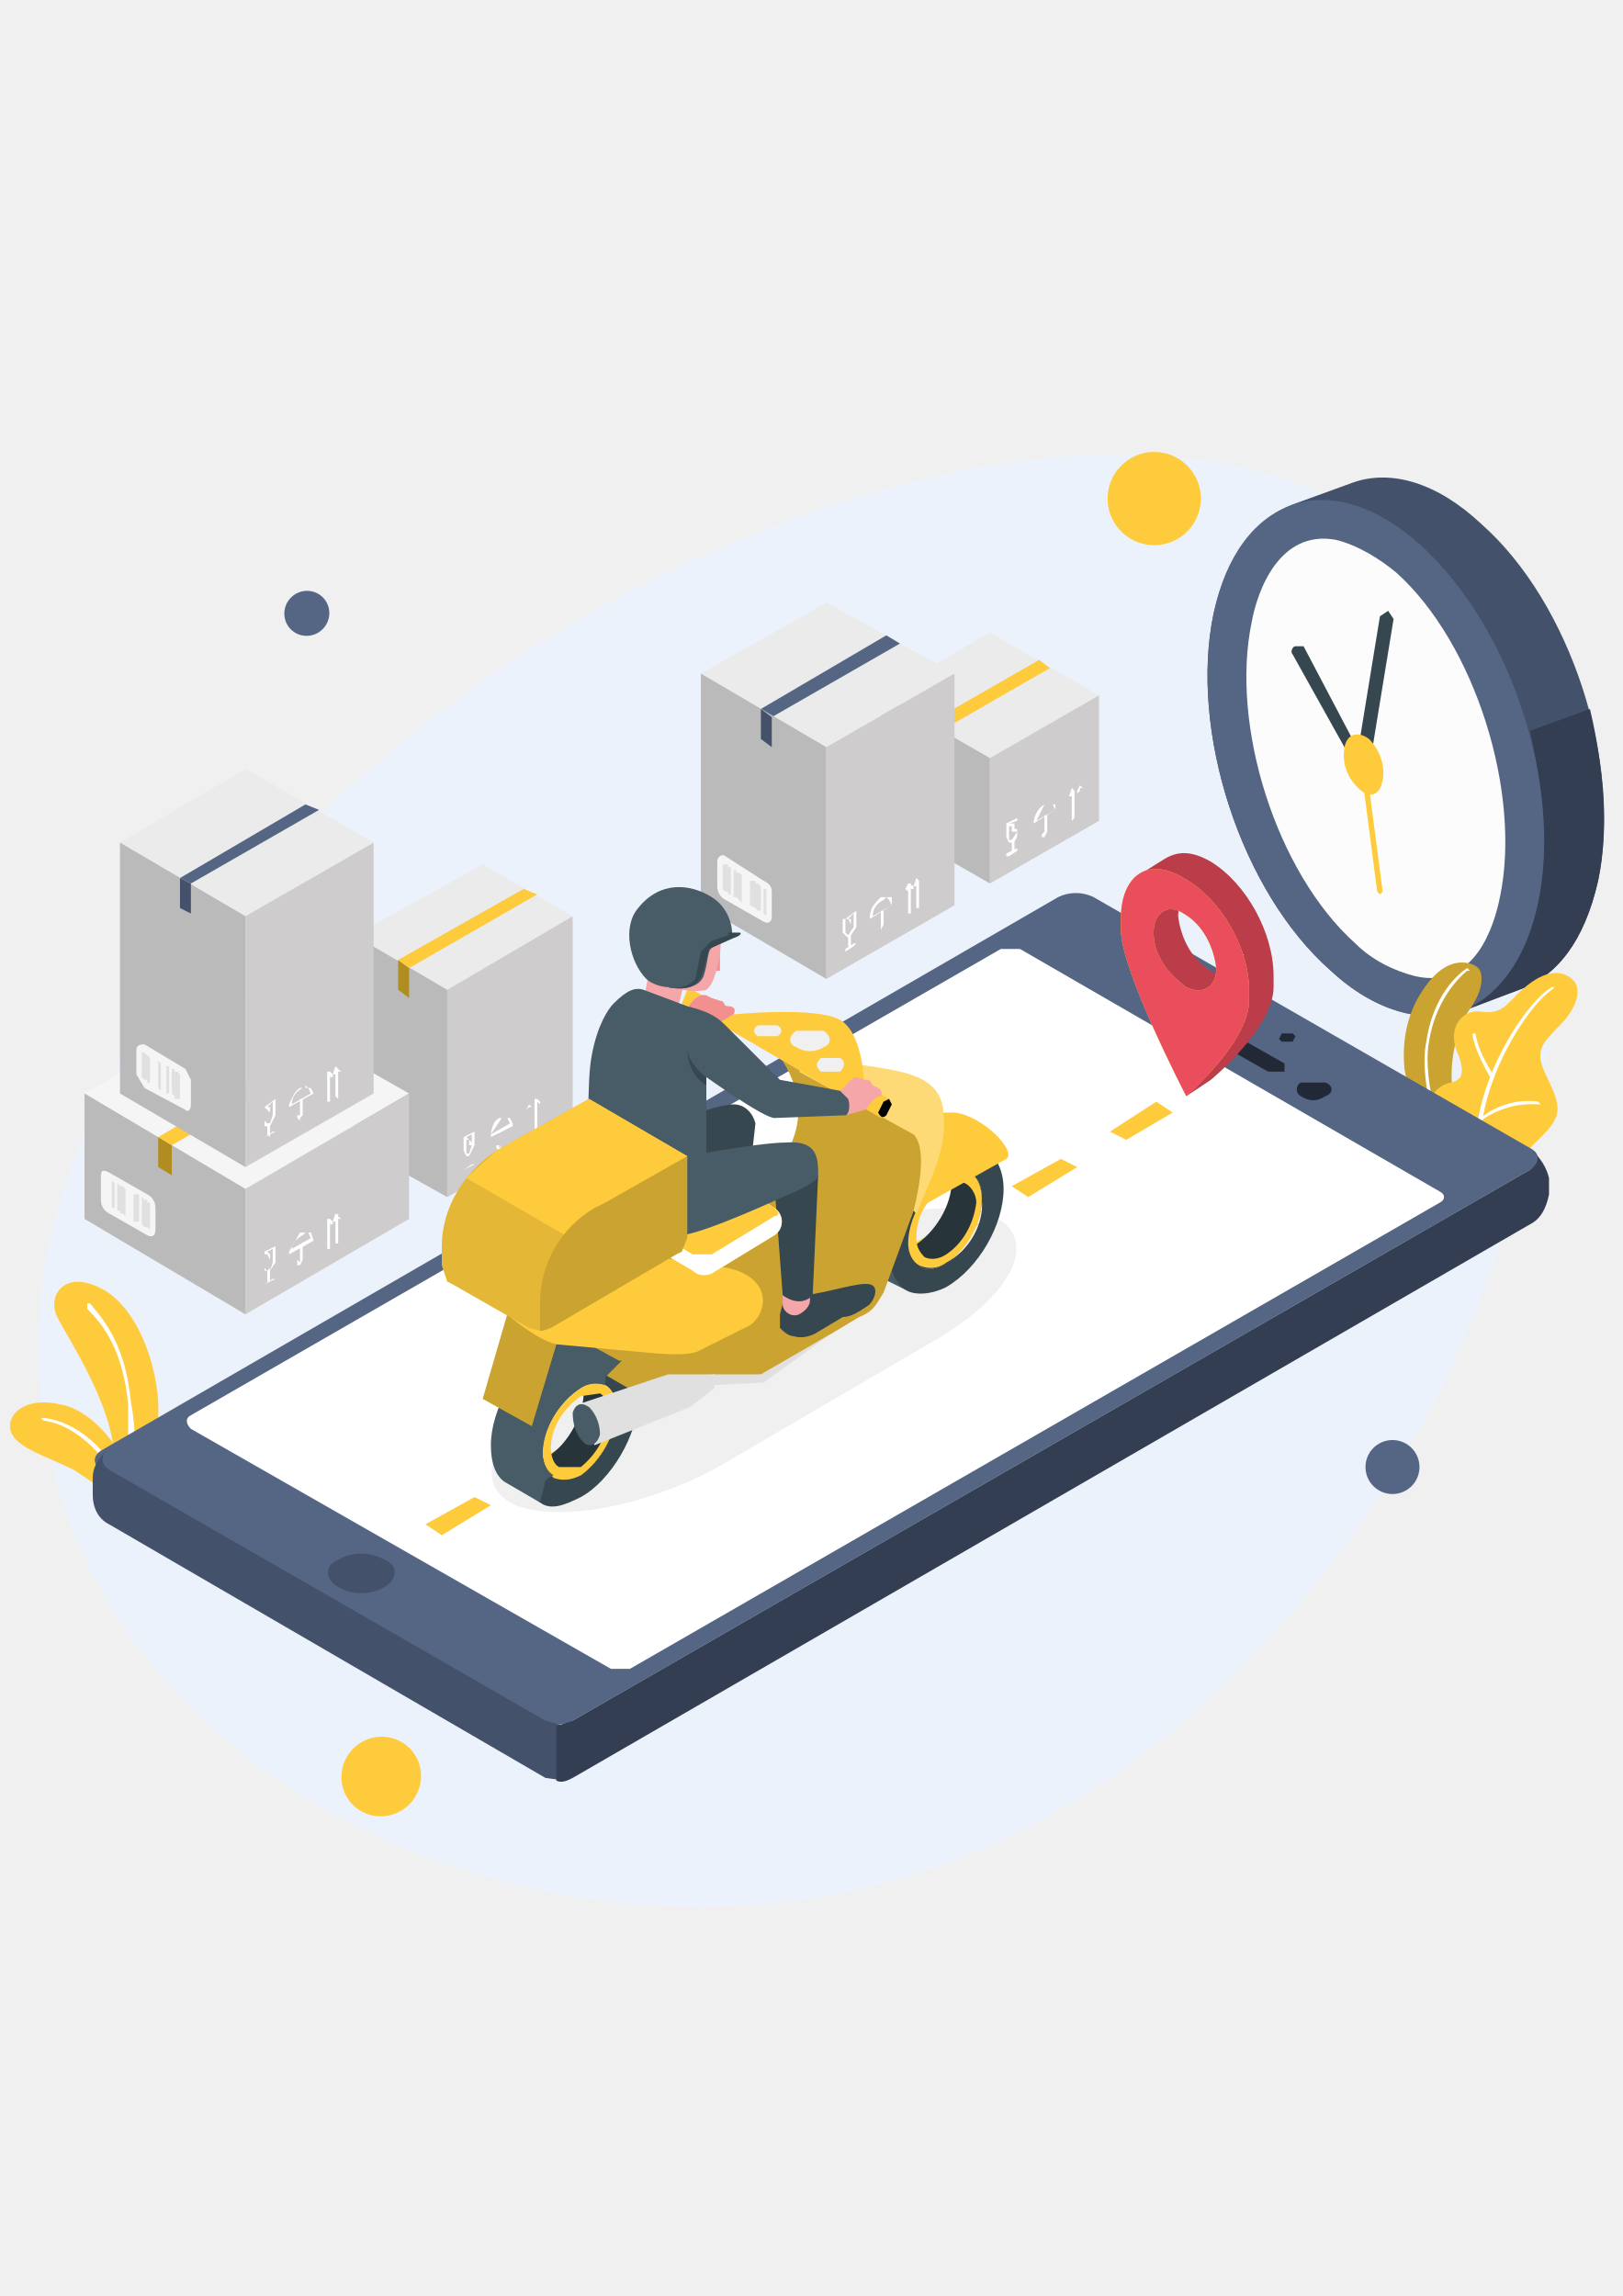
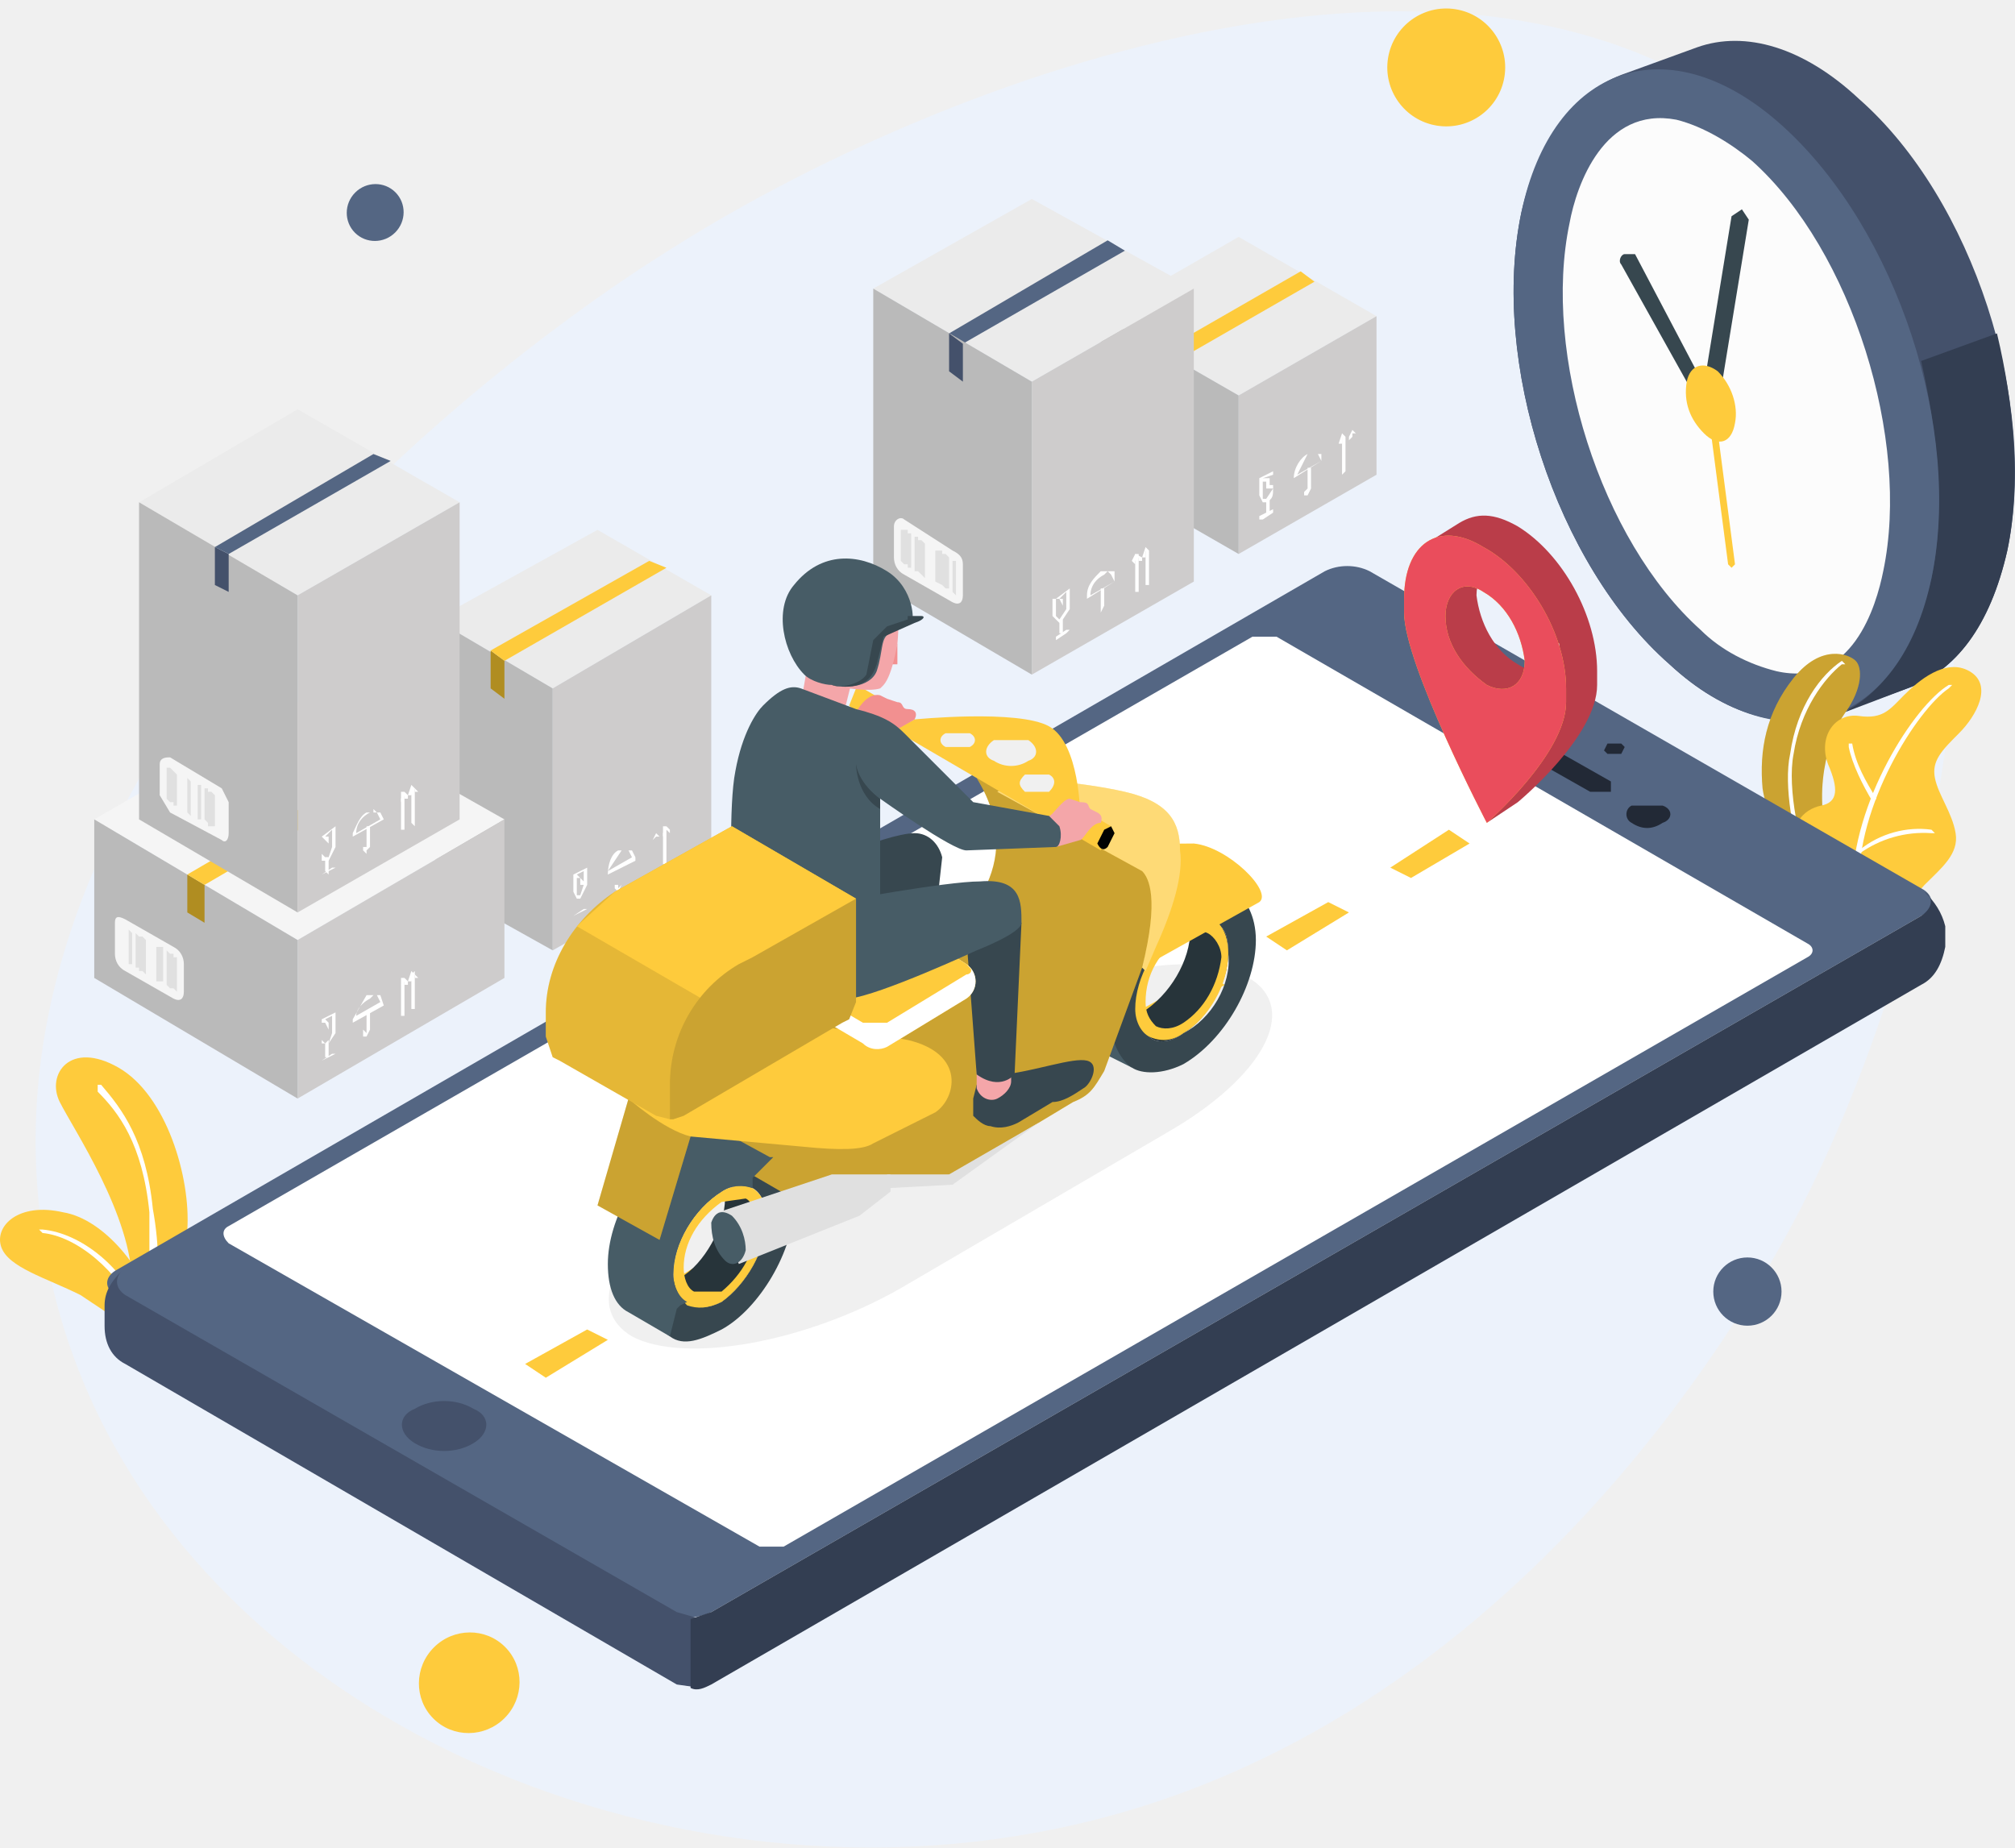
- <svg xmlns="http://www.w3.org/2000/svg" xml:space="preserve" id="Layer_1" x="0" y="0" version="1.1" viewBox="0 0 595 842">
+ <svg xmlns="http://www.w3.org/2000/svg" xml:space="preserve" id="Layer_1" x="0" y="0" version="1.1" viewBox="3.66 163.27 584.57 536.03">
  <style>.st1{fill:#44516b}.st2{fill:#333e52}.st3{fill:#546683}.st5{fill:#37474f}.st6{fill:#fecb3c}.st7{fill:#fff}.st8{opacity:.2;fill:#020303;enable-background:new}.st9{fill:#ebebeb}.st10{fill:#cecccc}.st11{fill:#bababa}.st12{fill:#f5f5f5}.st13{fill:#e0e0e0}.st14{fill:#b08d21}.st18{fill:#f0f0f0}.st19{fill:#27343a}.st20{fill:#475c66}.st22{fill:#020303}.st23{fill:#f4a6a9}.st24{fill:#f29090}</style>
  <path fill="#ecf2fb" d="M16 521c18 126 163 197 288 174 139-25 210-158 222-181 41-80 77-227-1-305-86-86-250-23-329 28C175 250-7 369 16 521z" />
  <g id="freepik--Chronometer--inject-149">
    <g id="freepik--Clock--inject-149">
      <path d="m474 185 22-8c14-5 31 0 47 15 33 29 52 88 43 131-5 22-15 35-29 40l-22 8c-14 4-31 0-47-15-33-29-52-88-43-131 5-22 16-35 29-40z" class="st1" />
      <path d="m536 371 21-8c14-5 24-18 29-40 4-19 2-42-3-63l-22 8c5 22 7 44 3 63-5 21-15 35-28 40z" class="st2" />
      <path d="M488 356c-33-29-52-88-43-131s43-55 76-25 52 88 43 131-43 55-76 25z" class="st3" />
      <path fill="#fcfcfc" d="M519 358c22 5 29-19 31-29 8-38-9-93-38-119-6-5-14-10-22-12-21-4-29 19-31 30-8 38 9 92 38 118 6 6 14 10 22 12z" />
      <path d="M499 285h1c1-1 2-1 2-3l9-55-2-3-3 2-8 49-20-38h-3c-1 0-2 2-1 3l24 43 1 2z" class="st5" />
      <path d="m506 328 1-1-6-46-1-1-1 1 6 46 1 1z" class="st6" />
      <path d="M502 271c-4-3-8-2-9 3-1 6 1 11 5 15s8 3 9-3c1-5-1-11-5-15z" class="st6" />
    </g>
  </g>
  <g id="freepik--Plants--inject-149">
    <path d="M48 545h5c3-8 4-16 5-25 1-15-6-39-20-47s-21 2-17 10 21 33 21 53l6 9z" class="st6" />
    <path d="M47 545h1c2-10 2-20 0-31-2-20-9-29-15-36h-1v2c6 6 13 15 15 35v30z" class="st7" />
    <path d="M49 545c-3-13-15-28-27-30-13-3-20 4-18 10s13 9 23 14l9 6h13z" class="st6" />
    <path d="M44 545h1c-5-14-18-24-29-25h-1l1 1c10 1 22 11 28 24z" class="st7" />
    <path d="m523 411 11 5 1-6c-6-16-1-33 4-40s5-13 3-15-10-5-18 5-10 21-9 32c1 7 5 14 8 19z" class="st6" />
    <path d="m523 411 11 5 1-6c-6-16-1-33 4-40s5-13 3-15-10-5-18 5-10 21-9 32c1 7 5 14 8 19z" class="st8" />
    <path d="m527 413 2 1c-3-4-7-22-5-32 2-13 9-22 14-26h1l-1-1c-6 4-13 13-15 27-2 9 1 25 4 31z" class="st7" />
    <path d="M534 385c3 7 3 11-2 12s-11 6-5 16l31 16c0-3 2-7 4-9 5-5 10-9 9-15s-5-11-6-16 2-8 7-13 10-14 3-18-15 3-19 7-6 7-13 6-12 6-9 14z" class="st6" />
    <path d="M543 421c-1-24 17-52 26-58l1-1h-1c-10 6-28 34-28 59h2z" class="st7" />
    <path d="M547 396c-3-5-6-11-7-16v-1h1c1 6 4 11 7 16l-1 1zm-4 15h-1l1-1c6-5 14-7 21-6l1 1h-1a32 32 0 0 0-21 6z" class="st7" />
  </g>
  <g id="freepik--Boxes--inject-149">
    <path d="m403 255-40-23-40 23 40 23z" class="st9" />
    <path d="m363 324 40-23v-46l-40 23z" class="st10" />
    <path d="M371 309h-1l-1-2v-5l4-2v5c0 2 0 3-2 4zm-1-6v5h1l2-3h-2v-2h-1zm2 1h1v-3l-3 1h2v2z" class="st7" />
    <path d="M371 313v-5h1v4l-1 1z" class="st7" />
    <path d="M370 314h-1v-1l4-2v1l-3 2zm12-7v-2 1l1-1v-6h1v6l-1 2h-1z" class="st7" />
    <path d="M379 302c0-3 2-6 4-7h4v2l-8 5zm6-7h-2l-3 6 7-4-1-2h-1zm8 6v-12l1 1v10l-1 1z" class="st7" />
    <path d="m392 292 1-3 1 2-1-1v2h-1zm4 7v-11 11c1 0 0 0 0 0z" class="st7" />
    <path d="M395 291v-1l1-2 1 1h-1v1l-1 1z" class="st7" />
    <path d="m363 324-40-23v-46l40 23z" class="st11" />
    <path d="m345 268 40-23-4-3-40 23zm-16 14 14 8c2 1 3 3 3 5v8c0 2-1 3-2 2l-15-8c-2-1-3-3-3-5v-9c0-2 2-2 3-1z" class="st6" />
    <path d="M328 284h1v10h-1zm2 1 1 1v9h-1zm3 1v10zm1 1 1 1v10l-1-1zm3 2h1v10h-1zm2 1h1v10h-1zm2 1 1 1v10l-1-1zm2 1v10zm-3-1h1v10h-1zm-4-3v10zm-3-1h1v10h-1zm-1-1v10zm-3-2 1 1v9h-1zm15 9v10-1z" class="st6" />
    <path d="m350 247-47-26-46 26 46 27z" class="st9" />
    <path d="m283 263 47-27-5-3-46 27z" class="st3" />
    <path d="m303 359 47-27v-85l-47 27z" class="st10" />
    <path d="m311 344-1-1-1-1v-5h1l4-3v6l-2 3-1 1zm-1-7v5l1 1 2-3v-1h-1l-1-2h-1zm2 2h1v-4l-2 2h1v2z" class="st7" />
    <path d="M312 347h-1v-4h1v4z" class="st7" />
    <path d="M310 349v-1c-1 0 0 0 0 0l3-2h1l-1 1-3 2zm13-8h-1v-2 2h1v-7h1v5l-1 2z" class="st7" />
    <path d="M319 337v-1c0-3 2-5 4-7h4v3l-8 5zm6-8-1 1c-2 1-4 3-4 6l7-4-1-2-1-1zm9 6h-1v-11h1v11z" class="st7" />
    <path d="m333 327-1-1 1-2 2 1v1h-1v-1l-1 1v1zm3 6v-11l1 1v10h-1z" class="st7" />
    <path d="m335 325 1-3 1 2-1-1v2h-1z" class="st7" />
    <path d="m303 359-46-27v-85l46 27z" class="st11" />
    <path d="m266 314 14 9c2 1 3 2 3 4v9c0 2-1 3-3 2l-14-8c-2-1-3-3-3-5v-9c0-2 2-3 3-2z" class="st12" />
    <path d="M265 317h1v10l-1-1zm2 1h1v10h-1zm2 1h1v10h-1zm2 1 1 1v10l-1-1zm3 2v10-1zm1 1h2v10l-2-1zm3 1 1 1v9h-1zm2 1v10zm-3-1h1v10l-1-1zm-4-3v10zm-3-1h1v10l-1-1zm-1-1v10zm-3-2h1v10h-1zm14 9h1v10l-1-1z" class="st13" />
    <path d="m279 271 4 3v-11l-4-3z" class="st1" />
    <path d="m210 336-33-19-47 26 34 20z" class="st9" />
    <path d="m164 439 46-26v-77l-46 27z" class="st10" />
    <path d="m171 424-1-2v-5l4-2v5l-2 4h-1zm0-6v5h1l1-3h-1v-2h-1zm2 1v-3l-2 1 1 1 1 1zm-1 9v-5 5zm-2 1v-1 1l3-2h1l-4 2zm13-7-1-1v-1h1v1l1-1v-6 6l-1 2z" class="st7" />
    <path d="M180 417c0-3 1-6 3-7h4l1 2v1l-8 4zm5-7h-1l-4 6 7-4-1-2h-1zm9 6v-11 11zm-1-9 1-2 1 1h-1l-1 1zm4 7h-1v-11h1v11z" class="st7" />
    <path d="M196 406v-1l1-2 1 1v1l-1-1-1 2z" class="st7" />
    <path d="m164 439-34-19v-77l34 20z" class="st11" />
    <path d="m146 363 4 3v-11l-4-3z" class="st14" />
    <path d="m150 355 47-27-5-2-46 26z" class="st6" />
    <path d="m150 401-60-34-59 34 59 35z" class="st12" />
    <path d="m90 482 60-35v-46l-60 35z" class="st10" />
    <path d="M98 466h-1v-7l4-2v6l-2 3h-1zm-1-6v5l1 1h1l1-3v-1h-1l-1-2h-1zm2 2h1v-4l-2 1 1 1v2z" class="st7" />
    <path d="M99 470h-1v-4l1-1v5z" class="st7" />
    <path d="m97 471 3-2h1l-4 2zm13-7h-1v-2l1 1v1-7l1-1v6l-1 2z" class="st7" />
    <path d="M106 460v-1l4-7h4l1 3-9 5zm6-8-1 1c-2 1-4 3-4 5l7-4-1-2h-1zm9 6h-1v-11h1v11z" class="st7" />
    <path d="M120 450v-1l1-2 1 1v1h-1v-1l-1 1v1zm4 6h-1v-10l1-1v11z" class="st7" />
    <path d="M123 448h-1l1-3 2 2h-1v-1l-1 2z" class="st7" />
    <path d="m90 482-59-35v-46l59 35z" class="st11" />
    <path d="m58 428 5 3v-11l-5-3z" class="st14" />
    <path d="m63 420 60-35-5-3-60 35z" class="st6" />
    <path d="m40 430 14 8c2 1 3 3 3 5v8c0 2-1 3-3 2l-14-8c-2-1-3-3-3-5v-9c0-2 1-2 3-1z" class="st12" />
    <path d="M39 432v10zm2 1 1 1v9h-1zm2 1 1 1v9h-1zm2 1 1 1v10l-1-1zm3 2v10zm1 1h2v10h-2zm3 1 1 1v10l-1-1zm1 1h1v10h-1zm-2-1v10zm-4-3v10zm-3-1h1v10h-1zm-1-1v10zm-3-2v10zm14 9h1v10l-1-1z" class="st13" />
    <path d="m137 309-47-27-46 27 46 27z" class="st9" />
    <path d="m90 428 47-27v-92l-47 27z" class="st10" />
    <path d="M98 413h-1v-7l4-3v6l-2 4h-1zm-1-7v5l1 1h1l1-3v-1h-1l-1-1-1-1zm2 2h1v-4l-2 2h1v2z" class="st7" />
    <path d="m99 417-1-1v-4h1v5z" class="st7" />
    <path d="M97 418v-1l3-2h1l-4 2v1zm13-7-1-1v-1h1v1-7h1v6l-1 1v1z" class="st7" />
    <path d="M106 406v-1c1-2 2-5 4-6h4l1 2-9 5zm6-7h-1c-2 1-4 3-4 6l7-4-1-2-1-1v1zm9 5h-1v-11h1v11z" class="st7" />
    <path d="M120 396v-1l1-2 1 1v1h-1v-1l-1 2zm4 7-1-1v-10h1v11z" class="st7" />
    <path d="M123 394h-1l1-3 2 2h-1v-1l-1 2z" class="st7" />
    <path d="m90 428-46-27v-92l46 27z" class="st11" />
    <path d="m66 333 4 2v-11l-4-2z" class="st1" />
    <path d="m70 324 47-27-5-2-46 27z" class="st3" />
    <path d="m53 383 15 9 2 4v9c0 2-1 3-2 2l-15-8-3-5v-9c0-2 2-2 3-2z" class="st12" />
    <path d="M52 386h1v10l-1-1zm2 1 1 1v9h-1zm3 1v10zm1 1 1 1v10l-1-1zm3 2h1v10h-1zm2 1h1v10l-1-1zm2 1 1 1v9h-1zm2 1v10zm-3-1h1v10h-1zm-4-3v10zm-2-1v10zm-2-1v10zm-3-2 1 1v9h-1zm15 9v10-1z" class="st13" />
  </g>
  <g id="freepik--Device--inject-149">
    <path d="m37 539 160 92c4 2 9 2 13 0l351-202c4-2 4-6 0-8l-160-92c-4-2-9-2-13 0L37 532c-3 2-3 5 0 7z" class="st3" />
    <path d="M124 582c5 3 12 3 17 0s5-8 0-10c-5-3-12-3-17 0-5 2-5 7 0 10zm76 49L40 539c-3-2-3-5-1-7-3 3-5 6-5 10v6c0 5 2 9 6 11l160 93 7 1v-20l-7-2z" class="st1" />
    <path d="M561 449c4-2 6-6 7-11v-6c-1-4-3-7-6-10 3 2 2 5-1 7L210 631l-6 2v20c2 1 4 0 6-1l351-203z" class="st2" />
    <path d="M224 612 70 524c-2-2-2-4 0-5l297-171h7l154 89c2 1 2 3 0 4L231 612h-7z" class="st7" />
    <path d="m162 563 18-11-6-3-18 10zm215-124 18-11-6-3-18 10zm36-21 17-10-6-4-17 11z" class="st6" />
    <path fill="#222936" d="M470 382h4l1-2-1-1h-4l-1 2 1 1zm7 20c3 2 6 2 9 0 3-1 3-4 0-5h-9c-2 1-2 4 0 5zm-6-9v-3l-30-17h-6c-2 1-2 2 0 3l30 17h6z" />
  </g>
  <g id="freepik--Locator--inject-149">
    <path fill="#ba3d49" d="M421 324h1l-1 7v4c0 13 15 46 21 57 0 2-7 10-7 10l9-6s23-19 23-34v-4c0-16-10-34-23-42-7-4-12-4-17-1l-8 5 2 4zm11 12c0-7 6-10 12-6-1 4 8 19 12 20 0 7-6 10-12 6-7-4-11-12-12-20z" />
    <path d="M411 341c0 15 24 61 24 61s23-20 23-35v-4c0-16-11-34-24-41-13-8-23-1-23 15v4zm12 1c0-7 5-11 11-7 7 4 11 12 12 20 0 7-5 10-11 7-7-5-12-12-12-20z" class="st6" />
    <path fill="#ea4d5c" d="M411 341c0 15 24 61 24 61s23-20 23-35v-4c0-16-11-34-24-41-13-8-23-1-23 15v4zm12 1c0-7 5-11 11-7 7 4 11 12 12 20 0 7-5 10-11 7-7-5-12-12-12-20z" />
  </g>
  <path id="freepik--Shadow--inject-149" d="M187 551c15 8 50 2 78-14l77-45c28-16 39-36 24-45s-50-2-78 14l-77 45c-28 16-39 36-24 45z" class="st18" />
  <g id="freepik--Character--inject-149">
    <path d="m198 542 18-10-6-4-18 11zm36-21 18-10-6-3-18 10z" class="st6" />
    <path d="M226 517c0 9-6 19-13 24-4 2-8 2-10 0-2-1-4-4-4-6l2-1c7-4 13-15 13-23v-2c2-2 5-2 7-1 3 1 5 5 5 9z" class="st19" />
    <path d="M227 499c-4-2-9-1-14 2-12 6-21 23-21 36 0 7 2 11 6 14s9 1 15-2c11-6 21-23 21-36 0-7-3-11-7-14zm-14 42c-4 2-8 2-10 0-2-1-4-4-4-8 0-9 6-19 14-24 3-2 6-2 9-1 2 1 4 4 4 9 0 9-6 19-13 24z" class="st5" />
    <path d="M222 508c-2-1-6-1-9 1-8 5-14 15-14 24 0 4 2 7 4 9 3 1 6 1 10-1 7-5 13-15 13-24 0-4-1-7-4-9zm-9 30h-8c-2-1-3-4-3-7 0-7 4-14 11-19l7-1c2 1 3 4 3 8 0 7-4 14-10 19zm56-37 18-11-6-3-18 10zm36-21 18-10-6-4-18 11zm36-21 18-10-6-3-18 10zm-89-96h2l1 1-2 5c-1 1-2 0-3-1l2-5z" class="st6" />
    <path d="m266 370-12-7-3 6 12 7z" class="st6" />
    <path d="M264 370c1-1 2 0 2 1 1 2 0 3-1 5-1 1-3 0-3-1l2-5z" class="st6" />
    <path d="M356 428v3c-3-1-6-1-9 1-8 4-14 15-14 24 0 4 2 6 4 8l-2 1-1 1-2 7-12-6c-4-3-6-7-6-14 0-13 9-29 21-36 6-3 11-4 15-2l11 7h1l-6 6z" class="st20" />
    <path d="M362 422h-1c-3-2-8-2-14 2-11 6-21 22-21 36 0 6 3 11 6 13s9 2 15-1c12-7 21-23 21-36 0-7-3-12-6-14zm-15 41c-4 3-8 3-10 1s-3-4-3-9c0-8 6-19 13-23 3-2 7-2 9-1 3 1 4 4 4 9 1 9-5 19-13 23z" class="st5" />
    <path d="M360 440c0 8-6 19-13 23-4 3-8 3-10 1l-4-7h2c8-5 14-15 14-24l-1-2h8c3 1 4 4 4 9z" class="st19" />
    <path d="M357 431h-1c-2-1-5-1-9 1-8 4-14 15-14 24 0 4 2 7 4 8s6 2 10-1c7-4 13-14 13-23 0-4-1-7-3-9zm-10 29c-3 2-6 2-8 1-2-2-3-4-3-7 0-8 4-15 11-19 3-2 5-2 7-1s4 4 4 7c-1 8-5 15-11 19z" class="st6" />
    <path d="m335 444 34-19c4-3-9-16-19-17-5 0-10 0-15 2 0 0 7 9 6 14l-6 20z" class="st6" />
    <path d="m287 389 51 26c2 1 0 19-3 29l-11 30c-3 5-4 7-9 9l-35 21-48 6-19-11 5-31 57-31c6-4 28-22 12-48z" class="st6" />
    <path d="m287 389 51 26c2 1 0 19-3 29l-11 30c-3 5-4 7-9 9l-35 21-48 6-19-11 5-31 57-31c6-4 28-22 12-48z" class="st8" />
    <path d="M339 438c5-11 8-21 7-28 0-8-3-14-16-17s-31-4-31-4l-6 4 42 23c2 2 5 8 0 28l1 1 3-7z" class="st6" />
    <path fill="#fff" d="M339 438c5-11 8-21 7-28 0-8-3-14-16-17s-31-4-31-4l-6 4 42 23c2 2 5 8 0 28l1 1 3-7z" opacity=".3" />
    <path d="m311 403 6-4c0 1 0-20-9-25s-39-2-39-2l-6 3 48 28z" class="st6" />
    <path d="M292 378c-3 2-3 5 0 6 3 2 7 2 10 0 3-1 3-4 0-6h-10zm9 10c-2 2-2 3 0 5h7c2-2 2-4 0-5h-7zm-23-12c-2 1-2 3 0 4h7c2-1 2-3 0-4h-7z" class="st18" />
    <path d="M312 397c1-1 2-1 3 1l-2 4-2 1-1-2 2-4z" class="st6" />
    <path d="m326 403-12-7-3 7 12 7z" class="st6" />
    <path d="m324 404 2-1 1 2-2 4c-1 1-2 1-3-1l2-4z" class="st6" />
    <path d="m324 404 2-1 1 2-2 4c-1 1-2 1-3-1l2-4z" class="st22" />
    <path d="M222 505v3c-3-1-6-1-9 1-8 5-14 15-14 24 0 4 2 7 4 8l-2 1-1 1-2 8-12-7c-4-2-6-7-6-14 0-13 9-29 21-36 6-3 11-3 15-1l11 6h1l-6 6z" class="st20" />
    <path d="m186 482-9 31 18 10 9-30z" class="st6" />
    <path d="m186 482-9 31 18 10 9-30z" class="st8" />
    <path d="M186 482s10 9 18 11l33 3c10 1 17 1 20-1l18-9c6-4 9-17-8-21-11-2-22-4-33-4l-48 21z" class="st6" />
    <path d="m287 478-1 4v5c1 1 3 3 5 3 3 1 6 0 8-1l10-6c3 0 6-2 9-4 2-1 5-7 1-8s-15 3-24 4l-8 3z" class="st5" />
    <path d="M287 473v6c1 3 4 4 6 3s4-3 4-5v-4h-10z" class="st23" />
    <path d="m300 431-2 44s-4 5-11 0l-3-40 16-4z" class="st5" />
    <path d="m261 467 23-14a6 6 0 0 0 0-10l-17-11h-7l-23 14a6 6 0 0 0 0 10l17 10c2 2 5 2 7 1z" class="st6" />
    <path d="m261 467 23-14a6 6 0 0 0 0-10l-17-11h-7l-23 14a6 6 0 0 0 0 10l17 10c2 2 5 2 7 1z" class="st7" />
    <path d="m237 450 17 10h7l23-14c1 0 2-1 1-2l-1-1-17-11h-7l-23 14c-1 0-2 1-1 2l1 2z" class="st6" />
    <path d="m251 360-3 12-13 1 3-17z" class="st23" />
    <path d="M264 350v6h-2l2-6z" class="st24" />
    <path d="M261 334c2 2 4 6 3 16-2 11-4 12-5 13-3 1-11 0-13-1-3-2-7-9-8-15-2-8 1-16 6-17 8-2 15 2 17 4z" class="st23" />
    <path d="M237 359c2 2 6 3 8 3 3 1 11 1 13-4 2-6 1-10 4-11l6-3c1 0 1-10-7-15s-19-6-27 4c-6 7-3 20 3 26z" class="st20" />
    <path d="M245 362c2 1 8 0 10-3l2-10 4-4 6-2v-1h4c1 0 1 1-2 2l-9 4-2 8c-1 3-3 8-13 6z" class="st5" />
    <path d="m262 376 7-4c1-2 0-3-2-3s-1-2-3-2l-3-1-2-1c-4-1-7 5-7 5l10 6z" class="st24" />
    <path d="m212 430 38-19c5-3 15-6 19-6s7 3 8 7l-1 9-27 7c-14 2-37 2-37 2z" class="st5" />
    <path d="M216 421c0 7-1 13 2 18s18 16 32 14c9-1 37-14 37-14s13-5 13-8c0-6 0-13-12-12-10 0-42 6-42 6l-30-4z" class="st20" />
    <path d="M225 368c5-5 8-6 11-5l16 6s-2 19 7 25v29s0 3-4 6-12 6-21 5c-12-1-18-13-18-13s-1-24 1-34c2-11 6-17 8-19z" class="st20" />
    <path d="M259 395s-6-4-7-10c0 0 0 9 7 13v-3z" class="st5" />
    <path d="m310 409 7-2c1 0 3-5 6-5 0 0 1-2-1-3l-2-1c-1-1 0-2-3-2l-3-1c-2 0-5 5-6 5l2 9z" class="st23" />
    <path d="M252 369c8 2 11 4 14 7l20 20 22 4 3 3c1 3 0 6-1 6l-26 1c-4 0-25-15-25-15-4-3-7-8-7-13-2-9 0-13 0-13z" class="st20" />
    <path d="m232 447-33 41h-1l-4-1-28-16-2-1-2-6v-7c0-14 8-27 20-35l34-19 36 21-20 23z" class="st6" />
    <path d="m232 447-33 41h-1l-4-1-28-16-2-1-2-6v-7c0-14 8-27 20-35l34-19 36 21-20 23z" class="st22" opacity=".1" />
    <path d="m221 461 31-37-36-21-34 19-11 10 50 29z" class="st6" />
    <path d="m252 454-2 5-2 1-46 27-3 1h-1v-10c0-15 8-28 20-35l4-2 30-17v30z" class="st6" />
    <path d="m252 454-2 5-2 1-46 27-3 1h-1v-10c0-15 8-28 20-35l4-2 30-17v30z" class="st22" opacity=".2" />
    <path d="M261 504h18l26-15-25 18-19 1z" class="st13" />
    <path d="m218 530 35-14 9-7v-5h-17l-33 11 6 15z" class="st13" />
    <path d="M216 516c-3-2-5-1-6 2 0 4 1 8 4 11 2 2 5 1 6-3 0-3-1-7-4-10z" class="st20" />
  </g>
  <circle cx="423.2" cy="183.2" r="17.1" class="st6" transform="rotate(-81 423 183)" />
  <circle cx="510.6" cy="538" r="9.9" class="st3" />
  <ellipse cx="139.5" cy="651.2" class="st6" rx="14.7" ry="14.5" transform="rotate(-45 140 651)" />
  <ellipse cx="112.7" cy="224.6" class="st3" rx="8.3" ry="8.2" transform="rotate(-45 113 225)" />
</svg>
